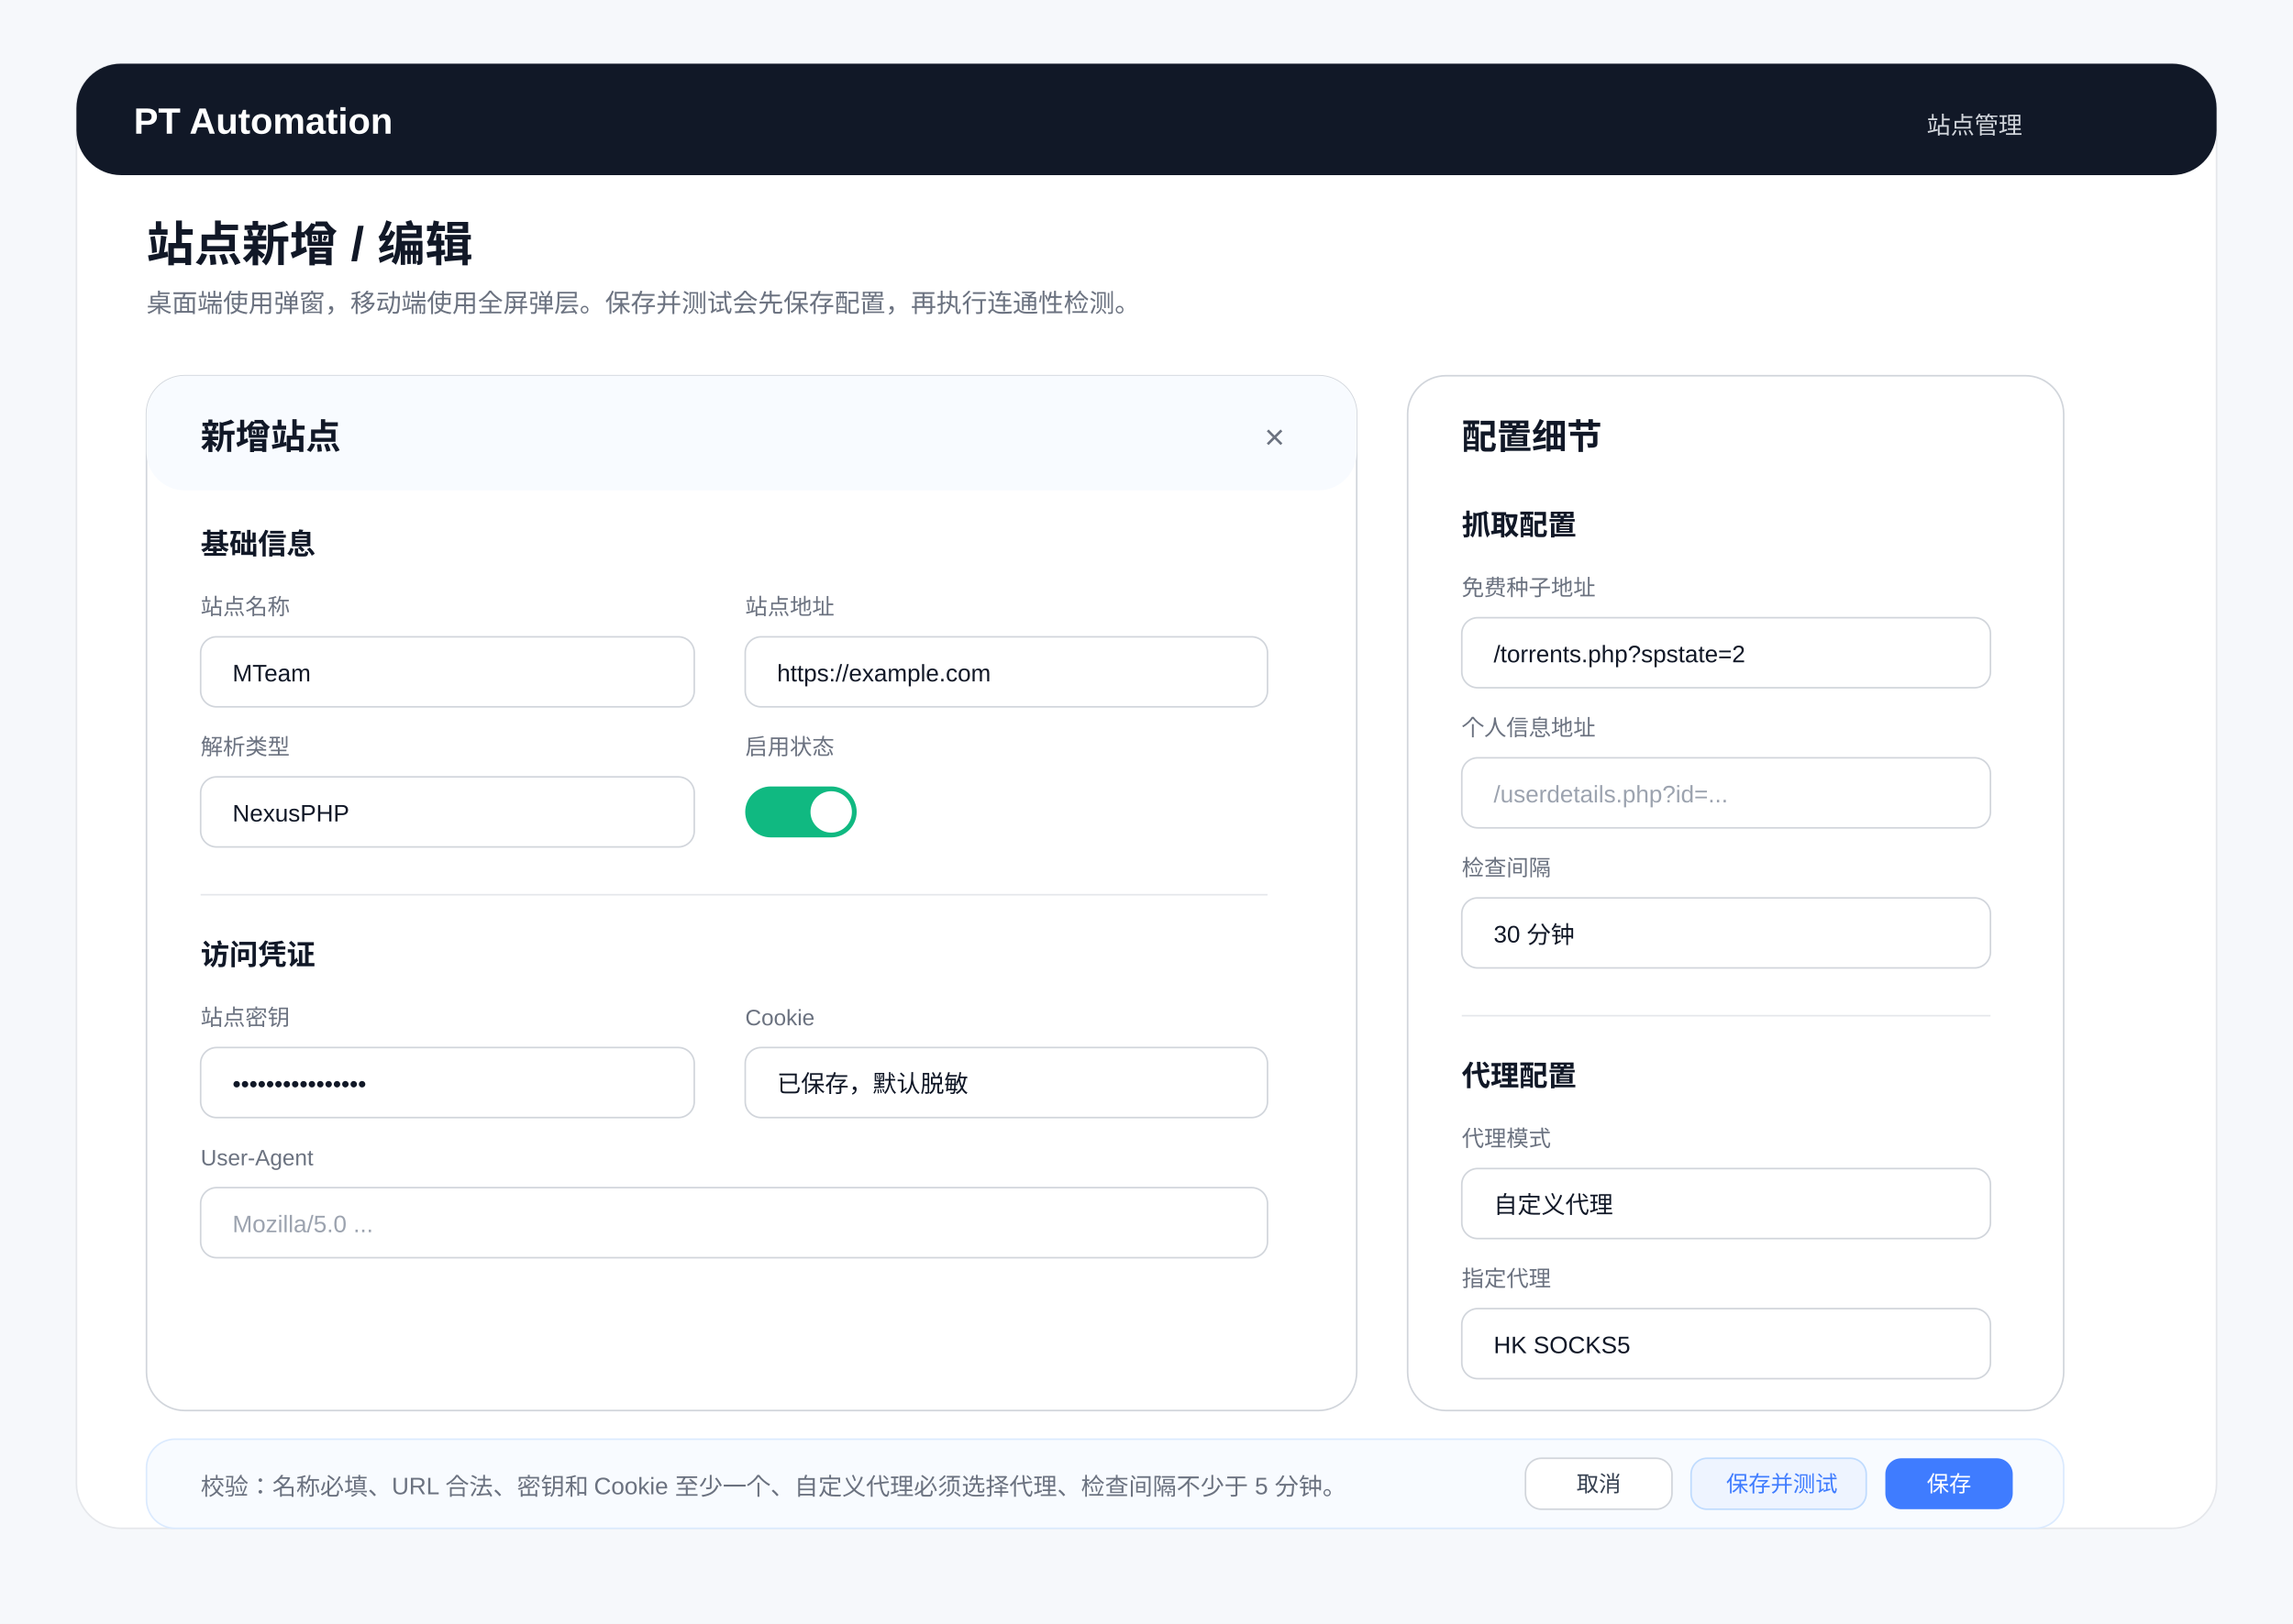
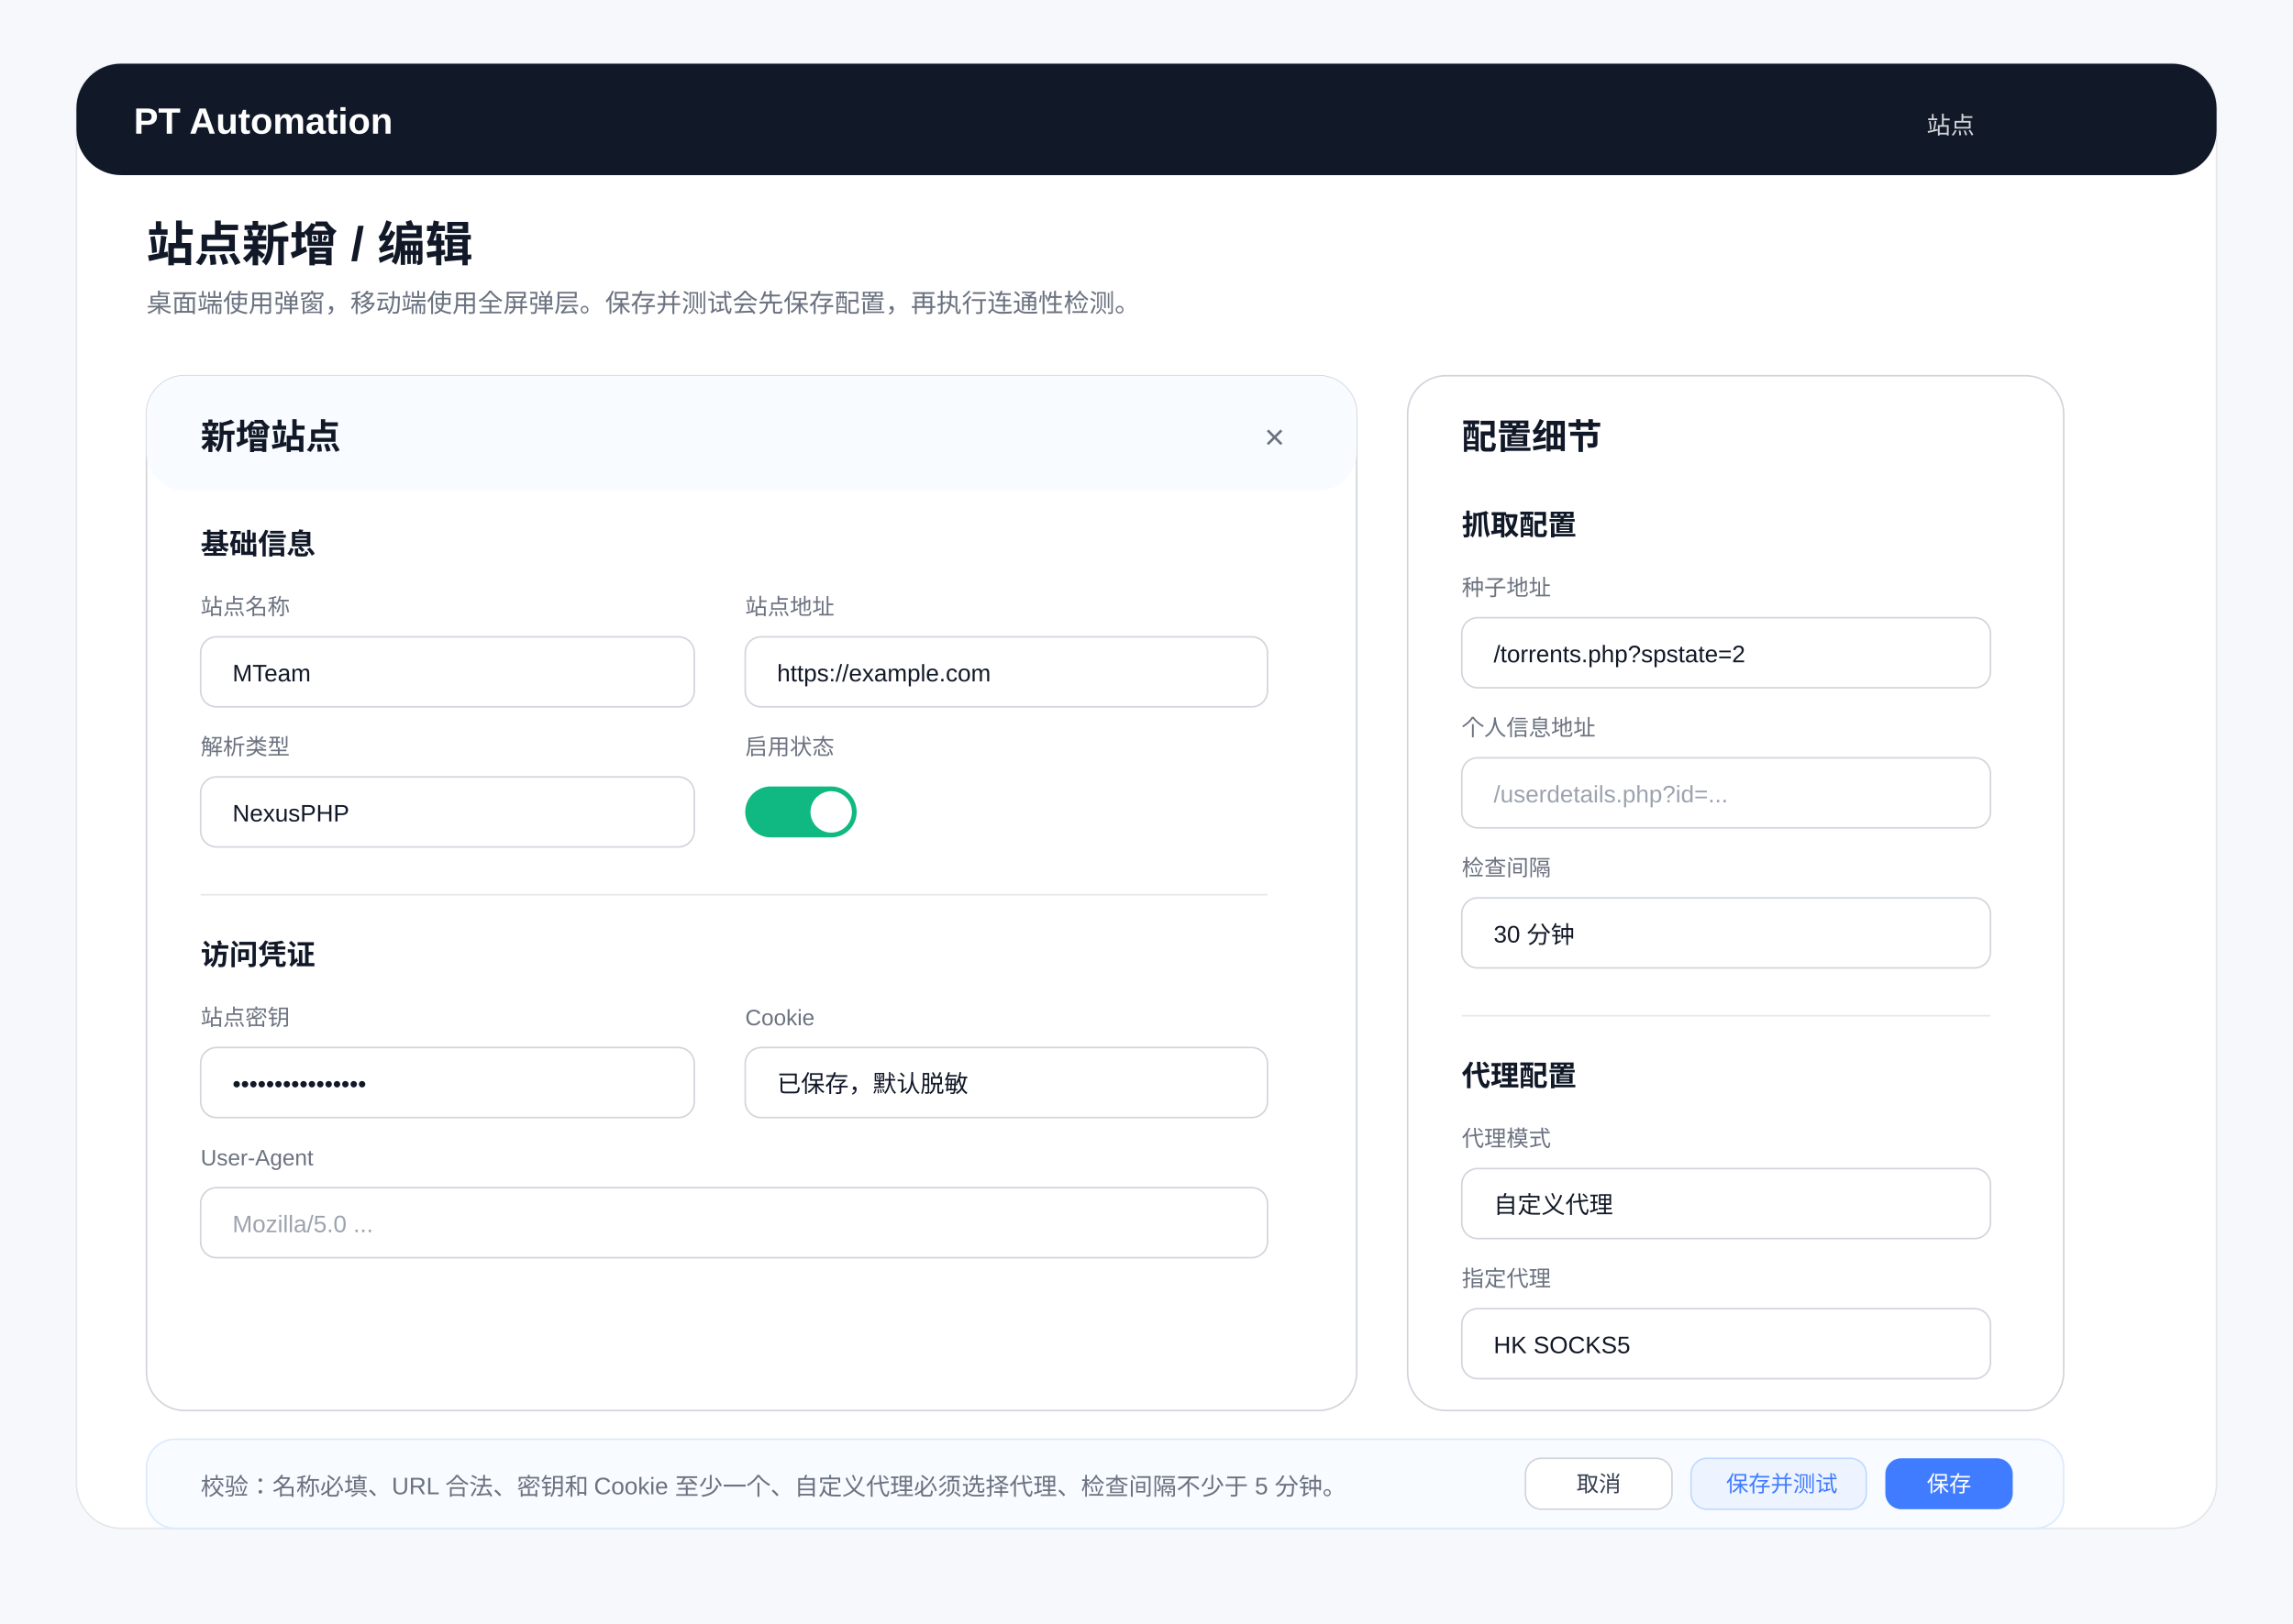
<svg xmlns="http://www.w3.org/2000/svg" width="1440" height="1020" viewBox="0 0 1440 1020" fill="none">
  <rect width="1440" height="1020" fill="#f6f8fb" />
  <rect x="48" y="40" width="1344" height="920" rx="28" fill="#ffffff" stroke="#e5e7eb" />
  <rect x="48" y="40" width="1344" height="70" rx="28" fill="#111827" />
  <text x="84" y="84" fill="#ffffff" font-family="Arial, sans-serif" font-size="23" font-weight="700">PT Automation</text>
-   <text x="1210" y="84" fill="#d1d5db" font-family="Arial, sans-serif" font-size="15">站点管理</text>
+   <text x="1210" y="84" fill="#d1d5db" font-family="Arial, sans-serif" font-size="15">站点</text>
  <text x="92" y="164" fill="#111827" font-family="Arial, sans-serif" font-size="30" font-weight="700">站点新增 / 编辑</text>
  <text x="92" y="196" fill="#6b7280" font-family="Arial, sans-serif" font-size="16">桌面端使用弹窗，移动端使用全屏弹层。保存并测试会先保存配置，再执行连通性检测。</text>
  <rect x="92" y="236" width="760" height="650" rx="24" fill="#ffffff" stroke="#d1d5db" />
  <rect x="92" y="236" width="760" height="72" rx="24" fill="#f8fbff" />
  <text x="126" y="282" fill="#111827" font-family="Arial, sans-serif" font-size="22" font-weight="700">新增站点</text>
  <text x="794" y="282" fill="#6b7280" font-family="Arial, sans-serif" font-size="22">×</text>
  <text x="126" y="348" fill="#111827" font-family="Arial, sans-serif" font-size="18" font-weight="700">基础信息</text>
  <text x="126" y="386" fill="#6b7280" font-family="Arial, sans-serif" font-size="14">站点名称</text>
  <rect x="126" y="400" width="310" height="44" rx="10" fill="#ffffff" stroke="#d1d5db" />
  <text x="146" y="428" fill="#111827" font-family="Arial, sans-serif" font-size="15">MTeam</text>
  <text x="468" y="386" fill="#6b7280" font-family="Arial, sans-serif" font-size="14">站点地址</text>
  <rect x="468" y="400" width="328" height="44" rx="10" fill="#ffffff" stroke="#d1d5db" />
  <text x="488" y="428" fill="#111827" font-family="Arial, sans-serif" font-size="15">https://example.com</text>
  <text x="126" y="474" fill="#6b7280" font-family="Arial, sans-serif" font-size="14">解析类型</text>
  <rect x="126" y="488" width="310" height="44" rx="10" fill="#ffffff" stroke="#d1d5db" />
  <text x="146" y="516" fill="#111827" font-family="Arial, sans-serif" font-size="15">NexusPHP</text>
  <text x="468" y="474" fill="#6b7280" font-family="Arial, sans-serif" font-size="14">启用状态</text>
  <rect x="468" y="494" width="70" height="32" rx="16" fill="#10b981" />
  <circle cx="522" cy="510" r="13" fill="#ffffff" />
  <line x1="126" y1="562" x2="796" y2="562" stroke="#e5e7eb" />
  <text x="126" y="606" fill="#111827" font-family="Arial, sans-serif" font-size="18" font-weight="700">访问凭证</text>
  <text x="126" y="644" fill="#6b7280" font-family="Arial, sans-serif" font-size="14">站点密钥</text>
  <rect x="126" y="658" width="310" height="44" rx="10" fill="#ffffff" stroke="#d1d5db" />
  <text x="146" y="686" fill="#111827" font-family="Arial, sans-serif" font-size="15">••••••••••••••••</text>
  <text x="468" y="644" fill="#6b7280" font-family="Arial, sans-serif" font-size="14">Cookie</text>
  <rect x="468" y="658" width="328" height="44" rx="10" fill="#ffffff" stroke="#d1d5db" />
  <text x="488" y="686" fill="#111827" font-family="Arial, sans-serif" font-size="15">已保存，默认脱敏</text>
  <text x="126" y="732" fill="#6b7280" font-family="Arial, sans-serif" font-size="14">User-Agent</text>
  <rect x="126" y="746" width="670" height="44" rx="10" fill="#ffffff" stroke="#d1d5db" />
  <text x="146" y="774" fill="#9ca3af" font-family="Arial, sans-serif" font-size="15">Mozilla/5.0 ...</text>
  <rect x="884" y="236" width="412" height="650" rx="24" fill="#ffffff" stroke="#d1d5db" />
  <text x="918" y="282" fill="#111827" font-family="Arial, sans-serif" font-size="22" font-weight="700">配置细节</text>
  <text x="918" y="336" fill="#111827" font-family="Arial, sans-serif" font-size="18" font-weight="700">抓取配置</text>
-   <text x="918" y="374" fill="#6b7280" font-family="Arial, sans-serif" font-size="14">免费种子地址</text>
+   <text x="918" y="374" fill="#6b7280" font-family="Arial, sans-serif" font-size="14">种子地址</text>
  <rect x="918" y="388" width="332" height="44" rx="10" fill="#ffffff" stroke="#d1d5db" />
  <text x="938" y="416" fill="#111827" font-family="Arial, sans-serif" font-size="15">/torrents.php?spstate=2</text>
  <text x="918" y="462" fill="#6b7280" font-family="Arial, sans-serif" font-size="14">个人信息地址</text>
  <rect x="918" y="476" width="332" height="44" rx="10" fill="#ffffff" stroke="#d1d5db" />
  <text x="938" y="504" fill="#9ca3af" font-family="Arial, sans-serif" font-size="15">/userdetails.php?id=...</text>
  <text x="918" y="550" fill="#6b7280" font-family="Arial, sans-serif" font-size="14">检查间隔</text>
  <rect x="918" y="564" width="332" height="44" rx="10" fill="#ffffff" stroke="#d1d5db" />
  <text x="938" y="592" fill="#111827" font-family="Arial, sans-serif" font-size="15">30 分钟</text>
  <line x1="918" y1="638" x2="1250" y2="638" stroke="#e5e7eb" />
  <text x="918" y="682" fill="#111827" font-family="Arial, sans-serif" font-size="18" font-weight="700">代理配置</text>
  <text x="918" y="720" fill="#6b7280" font-family="Arial, sans-serif" font-size="14">代理模式</text>
  <rect x="918" y="734" width="332" height="44" rx="10" fill="#ffffff" stroke="#d1d5db" />
  <text x="938" y="762" fill="#111827" font-family="Arial, sans-serif" font-size="15">自定义代理</text>
  <text x="918" y="808" fill="#6b7280" font-family="Arial, sans-serif" font-size="14">指定代理</text>
  <rect x="918" y="822" width="332" height="44" rx="10" fill="#ffffff" stroke="#d1d5db" />
  <text x="938" y="850" fill="#111827" font-family="Arial, sans-serif" font-size="15">HK SOCKS5</text>
  <rect x="92" y="904" width="1204" height="56" rx="18" fill="#f8fbff" stroke="#dbeafe" />
  <text x="126" y="939" fill="#6b7280" font-family="Arial, sans-serif" font-size="15">校验：名称必填、URL 合法、密钥和 Cookie 至少一个、自定义代理必须选择代理、检查间隔不少于 5 分钟。</text>
  <rect x="958" y="916" width="92" height="32" rx="10" fill="#ffffff" stroke="#d1d5db" />
  <text x="990" y="937" fill="#374151" font-family="Arial, sans-serif" font-size="14">取消</text>
  <rect x="1062" y="916" width="110" height="32" rx="10" fill="#eef4ff" stroke="#bfdbfe" />
  <text x="1084" y="937" fill="#3f7cff" font-family="Arial, sans-serif" font-size="14">保存并测试</text>
  <rect x="1184" y="916" width="80" height="32" rx="10" fill="#3f7cff" />
  <text x="1210" y="937" fill="#ffffff" font-family="Arial, sans-serif" font-size="14">保存</text>
</svg>
